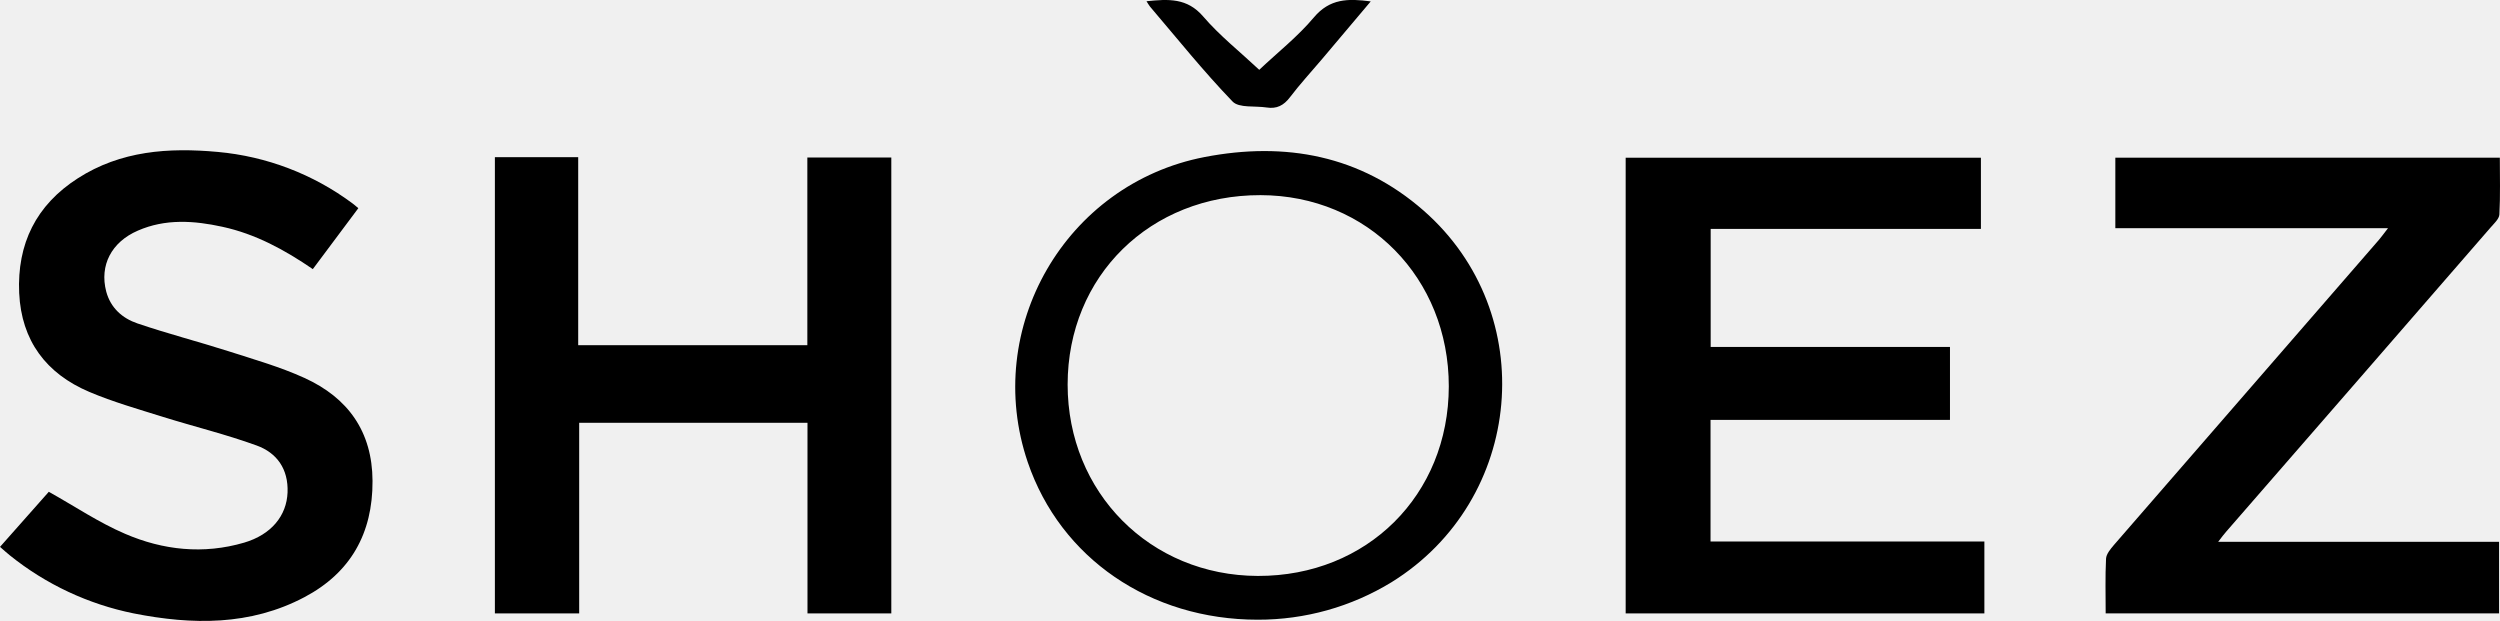
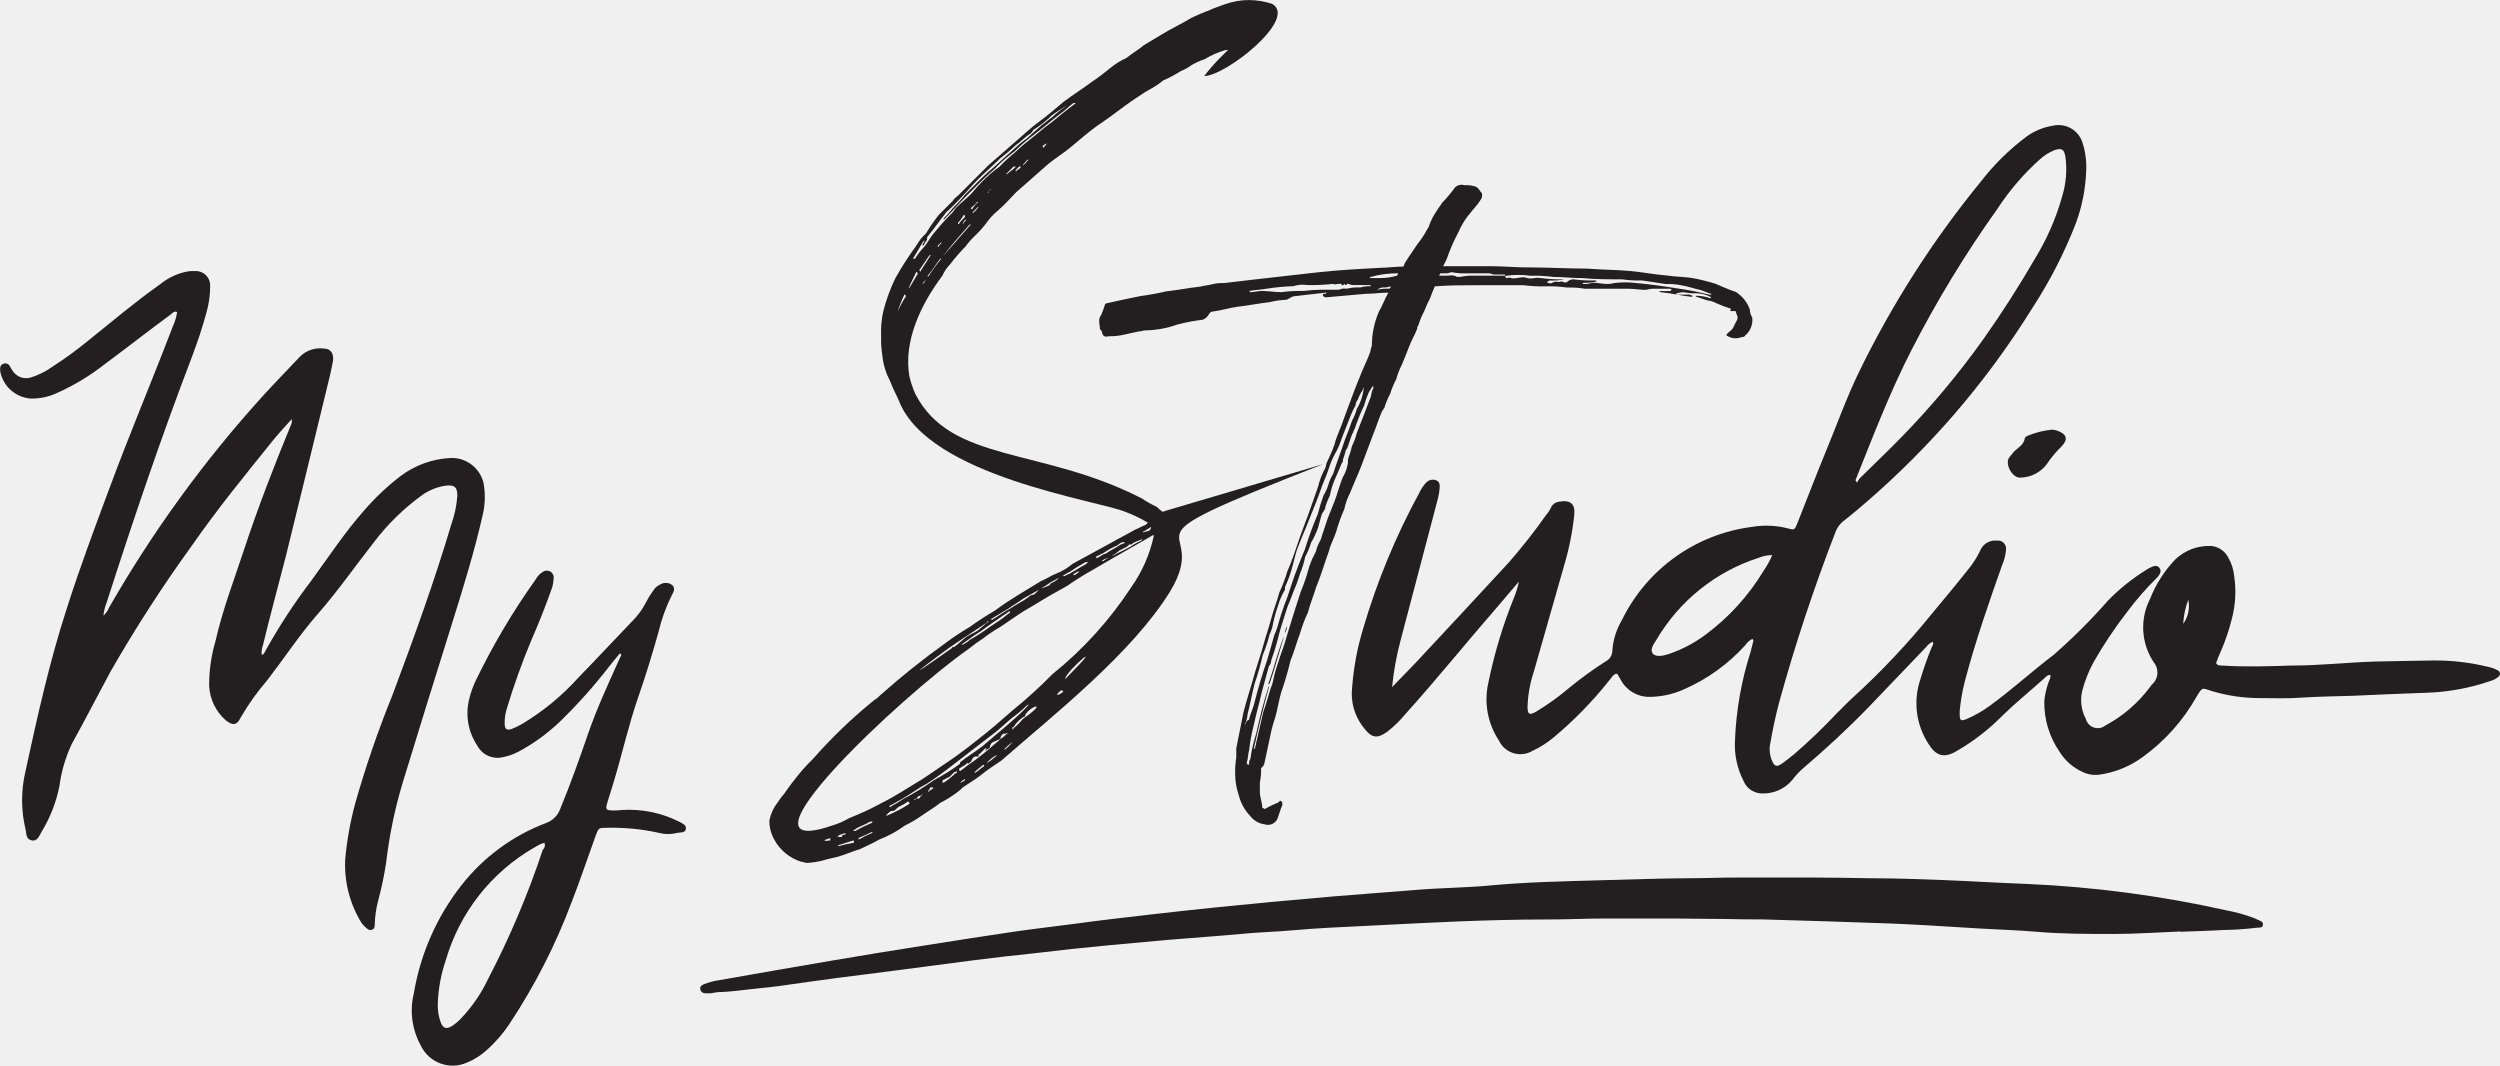
- <svg xmlns="http://www.w3.org/2000/svg" viewBox="0 0 912.91 226.75">
-   <defs>
-     <style>.cls-1{fill:#fff;}</style>
-   </defs>
-   <g id="Layer_2" data-name="Layer 2">
-     <g id="Objects">
-       <g id="_927fHW" data-name="927fHW">
-         <path class="cls-1" d="M712.06,153.33v-26.6H624.68V83.63h98.68v-26H593.62V224h131V197.73h-100v-44.4ZM180.71,57.39V224H211.5V154.39h83.36V224h30.62V57.51H294.81v68.54H211.14V57.39ZM872,83.34c-1.86,2.36-2.9,3.8-4.06,5.14q-48,55.26-96,110.54c-1.25,1.44-2.79,3.25-2.88,5-.34,6.6-.14,13.23-.14,20H912.57V197.85H810c1.4-1.75,2.19-2.8,3-3.79q48.19-55.47,96.39-110.93c1.28-1.48,3.17-3.15,3.26-4.82.37-6.91.16-13.85.16-20.73H772.44V83.34ZM0,199.7c1.37,1.18,2.44,2.19,3.58,3.09A105.55,105.55,0,0,0,48.83,224c21.3,4.21,42.52,4.55,62.37-5.95,16.83-8.91,24.92-23.29,24.84-42.42-.08-18.07-9-30.39-24.85-37.62-8.87-4-18.37-6.76-27.69-9.74-11.07-3.54-22.34-6.43-33.33-10.18-5.46-1.86-9.8-5.63-11.4-11.71C36.3,97,40.63,88.43,50.34,84.22c10.09-4.37,20.49-3.67,30.89-1.4,12.06,2.62,22.7,8.4,33,15.46L130.85,76c-.85-.71-1.44-1.25-2.09-1.73A97,97,0,0,0,79.48,55.47c-17.86-1.63-35.37-.48-51.05,9.6C13.22,74.84,6.25,89,7,107c.77,17.45,9.79,29.47,25.56,36.16,8.68,3.68,17.84,6.29,26.86,9.11,11.4,3.57,23.06,6.39,34.27,10.47,7.41,2.69,11.59,8.68,11.27,17.13s-5.93,15.41-15.85,18.33c-14.83,4.35-29.57,2.72-43.48-3.23-9.53-4.08-18.27-10-27.85-15.34ZM418.66.45a21.74,21.74,0,0,0,1.26,1.94C429.88,14,439.48,26,450.08,37.07c2.36,2.46,8.23,1.52,12.48,2.19,3.66.57,6.23-.78,8.5-3.76,3.63-4.76,7.7-9.19,11.58-13.77C488.5,14.8,494.35,7.85,500.55.51c-8.35-1.09-15.05-1-20.81,5.89s-13.09,12.65-19.91,19.09C452.76,18.86,445.38,13,439.35,6,433.48-.82,426.67-.37,418.66.45Z" />
-         <path d="M712.06,153.33H624.63v44.4h100V224h-131V57.59H723.36v26H624.68v43.1h87.38Z" />
-         <path d="M180.71,57.39h30.43v68.66h83.67V57.51h30.67V224H294.86V154.39H211.5V224H180.71Z" />
-         <path d="M872,83.34H772.44V57.58H912.85c0,6.88.21,13.82-.16,20.73-.09,1.67-2,3.34-3.26,4.82Q861.27,138.62,813,194.06c-.86,1-1.65,2-3,3.79H912.57V224H768.91c0-6.77-.2-13.4.14-20,.09-1.71,1.63-3.52,2.88-5q48-55.31,96-110.54C869.13,87.14,870.17,85.7,872,83.34Z" />
-         <path d="M0,199.7l17.82-20.12c9.58,5.36,18.32,11.26,27.85,15.34,13.91,6,28.65,7.58,43.48,3.23,9.92-2.92,15.52-9.82,15.85-18.33s-3.86-14.44-11.27-17.13c-11.21-4.08-22.87-6.9-34.27-10.47-9-2.82-18.18-5.43-26.86-9.11C16.83,136.42,7.81,124.4,7,107c-.79-18,6.18-32.11,21.39-41.88C44.11,55,61.62,53.84,79.48,55.47A97,97,0,0,1,128.76,74.3c.65.48,1.24,1,2.09,1.73L114.23,98.28c-10.3-7.06-20.94-12.84-33-15.46-10.4-2.27-20.8-3-30.89,1.4-9.71,4.21-14,12.73-11.57,22.16,1.6,6.08,5.94,9.85,11.4,11.71,11,3.75,22.26,6.64,33.33,10.18,9.32,3,18.82,5.7,27.69,9.74,15.86,7.23,24.77,19.55,24.85,37.62.08,19.13-8,33.51-24.84,42.42-19.85,10.5-41.07,10.16-62.37,5.95A105.55,105.55,0,0,1,3.58,202.79C2.44,201.89,1.37,200.88,0,199.7Z" />
-         <path d="M459.25,226.29c-39.24,0-72-22.46-83.95-57.5-16.65-48.9,13.79-101.63,64.55-111.44,29.56-5.71,57-.6,80,19.55,42.83,37.54,36.71,105.68-11.69,135.69A93.18,93.18,0,0,1,459.25,226.29Zm69.8-85.21c0-39.6-29.67-69.76-68.76-69.82-40.29-.06-70.4,29.51-70.43,69.15,0,39.44,30.14,69.8,69.47,69.9C499.19,210.41,529,180.8,529.05,141.08Z" />
-         <path d="M418.66.45c8-.82,14.82-1.27,20.69,5.55,6,7,13.41,12.86,20.48,19.49,6.82-6.44,14.09-12.16,19.91-19.09s12.46-7,20.81-5.89c-6.2,7.34-12.05,14.29-17.91,21.22-3.88,4.58-7.95,9-11.58,13.77-2.27,3-4.84,4.33-8.5,3.76-4.25-.67-10.12.27-12.48-2.19-10.6-11-20.2-23-30.16-34.68A21.74,21.74,0,0,1,418.66.45Z" />
-       </g>
-     </g>
+ <svg xmlns="http://www.w3.org/2000/svg" width="162.192" height="69.14" viewBox="0 0 162.192 69.14">
+   <g id="Artboard_1" data-name="Artboard 1" transform="translate(-12.44 -8.871)">
+     <path id="Path_70" data-name="Path 70" d="M195.424,121.339c-1.452.057-2.9.162-4.347.162-1.677,0-3.359,0-5.036-.146-1.16-.1-2.325-.131-3.49-.2s-2.419-.152-3.631-.219c-.784-.047-1.567-.084-2.346-.115l-4.289-.146q-2.011-.068-4.038-.12c-.778,0-1.567,0-2.346-.026-1.379,0-2.759-.037-4.143-.031h-3.694c-1.233,0-2.529.068-3.793.063-3.887,0-7.764.214-11.64.413-1.614.078-3.229.146-4.838.293-1.014.089-2.027.115-3.041.209-1.672.157-3.349.266-5.026.408-1.259.11-2.518.23-3.777.345q-2.437.227-4.864.522-1.938.2-3.866.444c-1.719.219-3.432.455-5.146.674-1.254.167-2.508.319-3.762.481s-2.5.345-3.756.522c-.444.057-.893.115-1.337.152-.878.084-1.75.23-2.612.246a3.837,3.837,0,0,0-.491.073,2.611,2.611,0,0,1-.449,0,.3.3,0,0,1-.272-.256c-.037-.162.068-.251.193-.308a4.18,4.18,0,0,1,1.045-.282q3.715-.658,7.424-1.29c1.985-.34,3.976-.658,5.961-.972s3.944-.622,5.919-.909c1.233-.178,2.476-.313,3.715-.481,1.646-.225,3.3-.418,4.948-.606,1.458-.162,2.91-.334,4.368-.475l3.474-.34q2.011-.188,4.028-.36c1.792-.152,3.584-.272,5.371-.423,1.567-.131,3.166-.136,4.739-.282,2.377-.225,4.759-.272,7.137-.34,1.98-.052,3.96-.125,5.945-.136,1.045,0,2.126-.052,3.192-.042h4.89c1.233,0,2.466.031,3.694.047,1.531,0,3.062.057,4.587.115,1.813.068,3.621.188,5.433.251a74.662,74.662,0,0,1,12.993,1.724,10.57,10.57,0,0,1,1.593.434,3.174,3.174,0,0,1,.366.152c.157.084.4.12.366.35s-.261.157-.418.183a19.487,19.487,0,0,1-2.142.146c-.93.057-1.865.078-2.8.115Z" transform="translate(-41.521 -52.037)" fill="#231f20" />
+     <path id="Path_71" data-name="Path 71" d="M31.358,52.139c-.434.491-.836.914-1.2,1.364-1.8,2.236-3.621,4.462-5.261,6.823a91.572,91.572,0,0,0-5.3,8.208c-.846,1.567-1.646,3.135-2.5,4.671a9.294,9.294,0,0,0-.8,2.727A9.059,9.059,0,0,1,15.141,78.9c-.152.251-.266.643-.643.564s-.34-.434-.4-.711a8.114,8.114,0,0,1-.031-3.657c.778-3.589,1.567-7.163,2.7-10.663.831-2.612,1.808-5.224,2.764-7.79,1.306-3.532,2.774-7,4.117-10.517a3.26,3.26,0,0,0,.282-.94c-.2-.089-.3.068-.408.152-1.426,1.045-2.842,2.163-4.279,3.223a14.629,14.629,0,0,1-3.187,1.912,3.788,3.788,0,0,1-1.64.324,2.179,2.179,0,0,1-1.954-1.719.956.956,0,0,1,0-.345.342.342,0,0,1,.585-.089c.073.115.131.24.209.35a1.045,1.045,0,0,0,1.165.444,5.052,5.052,0,0,0,1.452-.726,26.039,26.039,0,0,0,2.4-1.761c1.494-1.2,2.962-2.445,4.535-3.553a4.007,4.007,0,0,1,1.771-.841,2.152,2.152,0,0,1,.522-.031.935.935,0,0,1,.972,1.008,6.013,6.013,0,0,1-.251,1.724c-.256.956-.575,1.891-.925,2.821-2,5.224-3.8,10.548-5.517,15.888a3.433,3.433,0,0,0-.23.914,1.452,1.452,0,0,0,.366-.522,78.57,78.57,0,0,1,10.041-13.8c.773-.846,1.567-1.656,2.361-2.5a1.86,1.86,0,0,1,1.567-.5c.439,0,.637.371.549.857s-.219,1.045-.345,1.536c-.893,3.657-1.782,7.351-2.691,11.024-.5,1.938-1.024,3.871-1.5,5.825a1.426,1.426,0,0,0-.084.611c.157,0,.178-.12.219-.2a38.072,38.072,0,0,1,3.025-4.629c1.108-1.52,2.142-3.093,3.391-4.509a15.981,15.981,0,0,1,2.377-2.247,5.841,5.841,0,0,1,3.291-1.175,2.116,2.116,0,0,1,2.09,1.609,5.005,5.005,0,0,1-.052,2.09c-.522,2.309-1.217,4.571-1.923,6.828q-1.667,5.308-3.291,10.621a29.91,29.91,0,0,0-1.045,5.073,22.376,22.376,0,0,1-.522,2.5,6.577,6.577,0,0,0-.219,1.494c0,.157,0,.329-.188.392s-.3-.057-.413-.162a1.363,1.363,0,0,1-.272-.3,7.168,7.168,0,0,1-1.045-4.117,21.2,21.2,0,0,1,.643-3.6A68.233,68.233,0,0,1,37.9,70.038c1.369-3.657,2.7-7.314,3.814-11.06A6.933,6.933,0,0,0,42.11,57.1c0-.522-.152-.705-.695-.658a3.464,3.464,0,0,0-1.656.669,14.78,14.78,0,0,0-3.025,2.962c-1.233,1.567-2.351,3.187-3.657,4.676-1.191,1.364-2.184,2.873-3.281,4.3a16.054,16.054,0,0,0-1.745,2.45c-.251.522-.522.522-.972.167a3.187,3.187,0,0,1-1.071-2.247,10.068,10.068,0,0,1,.408-2.868c.455-2.032,1.207-3.971,1.855-5.945.9-2.727,1.938-5.407,3.03-8.061a.559.559,0,0,0,.057-.413Z" transform="translate(0 -16.07)" fill="#231f20" />
+     <path id="Path_72" data-name="Path 72" d="M77.075,85.1c-.219.266-.444.522-.658.8A33.959,33.959,0,0,1,73.2,89.511a12.252,12.252,0,0,1-2.722,1.975,3.657,3.657,0,0,1-.987.345,1.479,1.479,0,0,1-1.672-.752,3.762,3.762,0,0,1-.522-3.009,6.417,6.417,0,0,1,.4-1.155,45.541,45.541,0,0,1,3.939-6.651,1.2,1.2,0,0,1,.444-.455.449.449,0,0,1,.695.449,2.273,2.273,0,0,1-.094.564c-.413,1.176-.872,2.325-1.369,3.464a45.085,45.085,0,0,0-1.567,4.373A2.884,2.884,0,0,0,69.6,89.7c0,.324.157.413.465.3a5.3,5.3,0,0,0,.627-.3,15.977,15.977,0,0,0,3.715-3.056c1.181-1.207,2.325-2.45,3.49-3.657a4.581,4.581,0,0,0,.852-1.165,5.674,5.674,0,0,1,.486-.794,1.045,1.045,0,0,1,.481-.413.684.684,0,0,1,.763.063c.209.209.073.449-.037.648a10.878,10.878,0,0,0-.867,2.4c-.392,1.4-.82,2.8-1.3,4.18-.632,1.813-1.045,3.688-1.6,5.527-.136.449-.282.893-.413,1.337s-.115.522.408.522a2.924,2.924,0,0,0,.522-.031,7.262,7.262,0,0,1,3.715.752c.193.11.486.2.449.475s-.366.214-.58.261a2.252,2.252,0,0,1-1.149,0,14.137,14.137,0,0,0-3.412-.334c-.522,0-.522,0-.716.522-.522,1.442-1.008,2.894-1.567,4.331a39.214,39.214,0,0,1-4.018,7.863,8.845,8.845,0,0,1-1.526,1.75,4.394,4.394,0,0,1-1.228.763,2.286,2.286,0,0,1-3.009-1.113,4.7,4.7,0,0,1-.444-3.385,15.511,15.511,0,0,1,3.093-7.011,12.68,12.68,0,0,1,5.465-4.023,1.526,1.526,0,0,0,.94-.93c.663-1.6,1.238-3.223,1.8-4.854s1.29-3.2,2-4.78c.057-.12.11-.24.167-.366ZM72.19,97.389a1.2,1.2,0,0,0-.2.057c-.157.078-.313.152-.465.246a12.434,12.434,0,0,0-5.747,7.314,9.7,9.7,0,0,0-.522,2.915,3.223,3.223,0,0,0,.2,1.134c.152.371.345.434.684.246a3.134,3.134,0,0,0,.632-.522,9.764,9.764,0,0,0,1.74-2.534,56.758,56.758,0,0,0,3.558-8.4.408.408,0,0,0,.115-.444Z" transform="translate(-24.417 -33.84)" fill="#231f20" />
+     <path id="Path_73" data-name="Path 73" d="M182.907,60.871c.522-.559,1.081-1.1,1.609-1.667,2-2.142,4-4.289,5.982-6.442a37.9,37.9,0,0,0,2.408-3.067,2.037,2.037,0,0,0,.293-.428.664.664,0,0,1,.564-.434c.721-.125,1.045.136.967.878a18.422,18.422,0,0,1-.684,3.359q-.972,3.385-1.938,6.792a7.889,7.889,0,0,0-.408,2.283c0,.486.12.559.554.313a16.442,16.442,0,0,0,2.173-1.567,25.028,25.028,0,0,1,2.346-1.7.773.773,0,0,0,.428-.695,4.535,4.535,0,0,1,.622-1.985,10.935,10.935,0,0,1,8.464-6.045,5.533,5.533,0,0,1,2.3.1c.439.12.444.1.627-.355.6-1.5,1.165-3,1.782-4.493.752-1.808,1.4-3.657,2.267-5.418A63.064,63.064,0,0,1,221.1,28.077a15.485,15.485,0,0,1,2.973-2.931,3.981,3.981,0,0,1,1.708-.705,1.63,1.63,0,0,1,1.943,1.165,5.141,5.141,0,0,1,.219,1.782,10.972,10.972,0,0,1-.658,3.354,29.778,29.778,0,0,1-2.868,5.58,54.481,54.481,0,0,1-5.073,6.886,56.014,56.014,0,0,1-5.6,5.6c-.5.428-1,.862-1.52,1.259a1.625,1.625,0,0,0-.564.784A115.873,115.873,0,0,0,208.011,61.9c-.235.883-.413,1.776-.575,2.67a1.823,1.823,0,0,0,.115,1.045c.162.4.3.455.653.209.272-.183.522-.4.784-.6a37.091,37.091,0,0,0,2.811-2.7c.34-.319.648-.669,1-.977a49.312,49.312,0,0,0,5.167-5.486c.836-1,1.667-2,2.471-3.02a6.342,6.342,0,0,0,.69-1.16,1.045,1.045,0,0,1,1.014-.522.527.527,0,0,1,.6.606,3,3,0,0,1-.24.951c-.888,2.508-1.761,5.021-2.435,7.591a12.247,12.247,0,0,0-.329,1.891,1.7,1.7,0,0,0,0,.23c0,.408.078.455.444.308a7.529,7.529,0,0,0,1.515-.867c1.442-1.045,2.732-2.236,4.138-3.3a38.251,38.251,0,0,0,3.537-3.532,13.009,13.009,0,0,1,2.445-1.964,1.739,1.739,0,0,1,.251-.146c.209-.094.449-.235.627,0s0,.46-.146.627a19.56,19.56,0,0,0-1.985,2.278,27.974,27.974,0,0,0-2.158,3.244,8.48,8.48,0,0,0-.721,1.834,2.612,2.612,0,0,0,.235,1.813.8.8,0,0,0,1.275.428,8.72,8.72,0,0,0,2.889-2.492c.037-.042.063-.094.1-.136a1.045,1.045,0,0,0,.141-1.473,4.07,4.07,0,0,1-.24-4.106,7.884,7.884,0,0,1,1.656-2.581,3.182,3.182,0,0,1,2.3-.857,1.374,1.374,0,0,1,1.118.752,2.925,2.925,0,0,1,.387,1.212,6.86,6.86,0,0,1-.167,2.821,13.189,13.189,0,0,1-.695,2.038c-.125.261-.214.522-.313.778.11.188.261.146.387.157,1.51.1,3.02.047,4.535,0,1.823,0,3.657-.209,5.454-.261,1.243-.037,2.482-.037,3.72-.068a14.467,14.467,0,0,1,3.657.439,2.059,2.059,0,0,1,.491.183c.219.115.235.3.042.465a1.5,1.5,0,0,1-.522.256,14.048,14.048,0,0,1-3.986.747c-1.63.052-3.255.131-4.88.2-1.108.042-2.21.042-3.312.12-.93.068-1.865.037-2.79.031a10.778,10.778,0,0,1-3.1-.465c-.627-.2-.569-.272-.977.4a12.2,12.2,0,0,1-3.464,3.877,6.185,6.185,0,0,1-2.826,1.155,1.9,1.9,0,0,1-1.071-.167,3.385,3.385,0,0,1-1.515-1.322,5.585,5.585,0,0,1-.987-3.291,4.933,4.933,0,0,1,.246-1.134c.052-.178.183-.34.146-.559-.209,0-.313.157-.434.261-.893.8-1.839,1.567-2.691,2.4a13.954,13.954,0,0,1-2.79,2.184l-.251.146c-.773.423-1.264.251-1.745-.522a4.833,4.833,0,0,1-.522-4.18,21.5,21.5,0,0,1,.742-2.09c.042-.1.141-.193.057-.35a1.076,1.076,0,0,0-.428.35q-1.865,1.959-3.741,3.908c-1.353,1.395-2.779,2.711-4.258,3.971a4.635,4.635,0,0,0-.669.726,2.461,2.461,0,0,1-2.09.883,1.306,1.306,0,0,1-1.076-.789,5.1,5.1,0,0,1-.564-2.644,21.42,21.42,0,0,1,1.014-5.747c.068-.246.125-.486.183-.731,0,0-.031-.063-.063-.115a1.218,1.218,0,0,0-.465.413,11.682,11.682,0,0,1-3.986,2.868,5.58,5.58,0,0,1-2.257.486,2.09,2.09,0,0,1-1.844-1.118c-.073-.115-.136-.235-.2-.35a.118.118,0,0,1-.078-.047c-.24.084-.35.329-.522.522a25.429,25.429,0,0,1-3.537,3.615,6.15,6.15,0,0,1-1.369.872,1.537,1.537,0,0,1-2.194-.669,4.833,4.833,0,0,1-.684-3.735,31.344,31.344,0,0,1,1.614-5.4,6.049,6.049,0,0,0,.371-1.175c-.444.522-.883,1.045-1.332,1.567-2.038,2.341-3.986,4.765-6.066,7.069a7.038,7.038,0,0,1-1.17,1.128c-.585.413-.956.408-1.411-.167a3.553,3.553,0,0,1-.867-2.351,17.638,17.638,0,0,1,.752-4.232,44.721,44.721,0,0,1,3.621-8.751,2.612,2.612,0,0,1,.449-.674.6.6,0,0,1,.643-.162c.251.094.256.319.235.522a3.623,3.623,0,0,1-.1.632q-1.207,4.618-2.429,9.226a18.811,18.811,0,0,0-.554,3.046ZM213.079,47.6a1.332,1.332,0,0,1,.167-.277c.883-.872,1.782-1.724,2.649-2.612a53.745,53.745,0,0,0,5.407-6.463c1.2-1.693,2.309-3.443,3.344-5.224a15.909,15.909,0,0,0,1.735-3.986,6.019,6.019,0,0,0,.214-2.586c-.084-.491-.251-.585-.726-.418a3.187,3.187,0,0,0-.925.585,16.2,16.2,0,0,0-2.759,3.213,73.665,73.665,0,0,0-5.559,9.132c-1.411,2.748-2.513,5.627-3.657,8.495C212.979,47.444,213,47.465,213.079,47.6Zm-5.491,4.7a2.341,2.341,0,0,0-.888.172,11.933,11.933,0,0,0-6.625,5.3c-.172.277-.449.637-.261.9s.674.167,1.045.047a8.678,8.678,0,0,0,2.367-1.238,14.519,14.519,0,0,0,3.8-4.18,5.867,5.867,0,0,0,.559-1.019Zm26.645,4.462a1.975,1.975,0,0,0,.334-1.567,5.224,5.224,0,0,0-.329,1.546Z" transform="translate(-80.158 -7.415)" fill="#231f20" />
+     <path id="Path_74" data-name="Path 74" d="M264.663,62.22a2.612,2.612,0,0,1,.324.073c.622.225.711.575.24,1.045a7.022,7.022,0,0,0-.956,1.155,2.194,2.194,0,0,1-1.656.841c-.554.073-1.092-.935-.731-1.337.115-.125.209-.282.334-.4.261-.23.575-.408.648-.789,0-.094.115-.157.2-.193A5.506,5.506,0,0,1,264.663,62.22Z" transform="translate(-119.067 -25.477)" fill="#231f20" />
+     <path id="Path_75" data-name="Path 75" d="M143.934,38.974c-14.472,5.663-7.043,3.443-9.953,8.265-2.45,3.981-7.5,7.962-10.945,10.971-.46.308-.92.611-1.3.92s-.768.522-1.228.841l-.151.152a7.315,7.315,0,0,1-1.3.841c-.387.308-.768.522-1.228.846a7.454,7.454,0,0,1-1.045.611,7.314,7.314,0,0,1-1.682.92c-.387.23-.768.381-1.228.611-.522.152-.993.381-1.531.522-.308.073-.69.152-.92.23a5.543,5.543,0,0,1-.993.152c-.151,0-.23-.078-.387-.078a3.009,3.009,0,0,1-1.755-1.452,2.45,2.45,0,0,1-.308-1.228,2.753,2.753,0,0,1,.522-1.149,5.314,5.314,0,0,1,.46-.611c.308-.46.616-.841.919-1.223a11.557,11.557,0,0,1,.92-1,32.343,32.343,0,0,1,3.981-3.824,1.625,1.625,0,0,0,.381-.308,50.6,50.6,0,0,1,4.211-3.37,17.913,17.913,0,0,1,1.609-1.071,19.1,19.1,0,0,1,1.609-1.045c.919-.69,1.991-1.3,2.983-1.912.387-.157.69-.387,1.071-.522a3.877,3.877,0,0,0,1-.611l2.529-1.379c.522-.308.993-.522,1.531-.841.225-.078.455-.23.684-.308l.157-.152a.272.272,0,0,1-.157-.078,9.717,9.717,0,0,0-1.3-.611c-1.834-.763-12.784-2.3-14.7-7.194-.157-.387-.381-.768-.522-1.149-.078-.23-.23-.46-.3-.69a4.363,4.363,0,0,1-.261-1.123,6.469,6.469,0,0,1-.078-1.228,6.066,6.066,0,0,1,.152-1.682,11.453,11.453,0,0,1,.768-2.09,20.528,20.528,0,0,1,1.379-2.142,2.936,2.936,0,0,1,.611-.768,11.373,11.373,0,0,1,.825-1.2l.92-.919c.073-.152.23-.23.381-.381l1.912-1.912L124.014,18c.46-.381.92-.841,1.458-1.228s1.045-.841,1.6-1.3c.616-.46,1.228-.841,1.839-1.3.46-.3.841-.611,1.228-.92a4.221,4.221,0,0,1,.993-.611c.381-.308.763-.522,1.149-.841l1.149-.69c.611-.381,1.3-.69,1.912-1.071a13.023,13.023,0,0,1,1.223-.522c.308-.152.616-.23,1-.381a4.624,4.624,0,0,1,3.062,0c1.609,1-3.062,4.671-4.441,4.671a13.063,13.063,0,0,1,1-1.149l.46-.46a.073.073,0,0,0,.073-.078h-.152a5.523,5.523,0,0,0-1.364.6,4,4,0,0,0-.841.381,3.03,3.03,0,0,1-.69.381,7.894,7.894,0,0,1-1.149.611,4.54,4.54,0,0,1-.763.522,7.964,7.964,0,0,0-.846.522c-.225.152-.455.3-.763.522-.611.46-1.228.92-1.912,1.379-.522.381-1.076.841-1.609,1.3s-1.071.768-1.531,1.149l-2.09,1.839c-.381.381-.763.841-1.223,1.223a4.054,4.054,0,0,0-.768.841,6.792,6.792,0,0,1-.69.768,4.827,4.827,0,0,0-.611.69,12.924,12.924,0,0,0-.993,1.144,2.706,2.706,0,0,0-.522.768c-1.379,1.839-2.529,4.211-2.142,6.51a6.535,6.535,0,0,0,.381,1.144c2.3,4.519,8.192,3.448,14.7,6.792a6.212,6.212,0,0,0,.92.522c.157.078.23.23.387.308a.1.1,0,0,0,.152,0m-.69,1.531c-1.045.611-2.832,1.609-3.981,2.294a18.029,18.029,0,0,0-1.6,1c-.381.23-.841.46-1.223.69l-1.149.69c-.69.381-1.3.841-1.991,1.3a9.78,9.78,0,0,0-1.149.768,8.357,8.357,0,0,0-.841.611c-4.592,3.213-15.924,13.934-8.882,11.494a4.414,4.414,0,0,0,1.045-.46,17.973,17.973,0,0,0,2.147-1c.455-.225.841-.455,1.223-.684.611-.387,1.3-.768,1.839-1.149s1.149-.768,1.682-1.149,1.045-.768,1.609-1.228c.69-.522,1.379-1.144,2.09-1.761a30.824,30.824,0,0,0,2.612-2.372,24.368,24.368,0,0,0,5.13-5.663,9.075,9.075,0,0,0,1.447-3.3ZM111.929,63.314v-.073c-.152.073-.308.073-.381.152.157.078.235,0,.387,0Zm.763-.225a.282.282,0,0,1,.23-.078v-.078h-.073c-.078,0-.157.078-.23.078s-.157.078-.23.152c.078.005.157.005.3.005Zm.768.381v-.078c-.308.078-.69.23-1,.308v.073a6.917,6.917,0,0,1,1-.225Zm1.223-1.3h-.151a5.127,5.127,0,0,1-.611.3,2.09,2.09,0,0,0-.522.308h.157a9.322,9.322,0,0,1,1.071-.522Zm0,.684h-.073c-.308.157-.522.235-.841.387v.073h.073a3.752,3.752,0,0,1,.768-.381Zm2.377-1.912-.078-.078a3.438,3.438,0,0,1-.522.308c-.235.078-.308.381-.616.308a.073.073,0,0,1-.078.073l-.225.23h.073a8.958,8.958,0,0,0,1.452-.763Zm3.291-2.612c.46-.381.993-.69,1.452-1.045.522-.46,1-.841,1.531-1.3,1.761-1.531,1.531-1.531,1.3-1.3a8.413,8.413,0,0,1-.914.763c-.46.381-.846.768-1.228,1.045-.69.522-1.3,1-1.991,1.531s-1.452,1.149-2.3,1.687a6.271,6.271,0,0,0-.763.46,18.009,18.009,0,0,1-1.688.993l.078.078.078-.078a6.518,6.518,0,0,0,.763-.46,16.9,16.9,0,0,0,1.991-1.223,13.307,13.307,0,0,0,1.693-1.061Zm-3.521-30.3a.078.078,0,0,1-.078-.078,9,9,0,0,0-.46,1.149,7,7,0,0,1,.543-1Zm.763-1.452-.073-.078c-.684,1.374-.684,1.452.078.152Zm-.3-.919h.1a.078.078,0,0,0,.078-.078,5.5,5.5,0,0,1,.611-.763l.46-.69c.381-.46.768-.92,1.149-1.3a2.116,2.116,0,0,0,.381-.46c.308-.308.69-.611,1-.92a11.43,11.43,0,0,1,.914-.993,8.42,8.42,0,0,1,.919-.768,10.652,10.652,0,0,1,1-.92c.46-.46.993-.841,1.452-1.223a11.842,11.842,0,0,1,.972-.768c.46-.381.92-.763,1.452-1.149l.078-.073h-.151c-.308.23-.522.46-.846.69-.611.46-1.223.993-1.834,1.452a12.338,12.338,0,0,0-1.149,1,9.064,9.064,0,0,0-1.3,1.144c-.616.522-1.149,1.076-1.761,1.688-.46.46-.92.993-1.379,1.452l-.152.157v-.089c.23-.23.46-.522.684-.768a6.66,6.66,0,0,0,.69-.763l.768-.768a13.249,13.249,0,0,1,1.071-.993c.522-.46,1-.92,1.531-1.379.308-.308.611-.46.841-.69s.522-.46.768-.69c.23-.152.46-.381.69-.522.23-.23.46-.387.611-.522.151-.073.308-.23.46-.308-.381.235-.768.46-1.071.69a7.591,7.591,0,0,1-1.228.967.6.6,0,0,1-.3.308c-.308.225-.522.455-.841.684a12.055,12.055,0,0,1-1,.846c-.46.46-1,.92-1.452,1.374s-.69.768-1,1.076a14.785,14.785,0,0,1-1.071,1.071c-.152.23-.308.381-.46.611-.23.3-.522.69-.768.993v.157a1.63,1.63,0,0,0-.225.381.078.078,0,0,1-.078-.078l.078-.073c0-.078,0-.078.073-.157h-.073Zm.622,34.753a.078.078,0,0,0-.078.078h-.073c-.078,0-.157.073-.23.152s-.078.078-.157.078v.073c.078-.073.157-.073.157-.152.152.152.23-.078.3-.152a.078.078,0,0,0,.078-.078Zm-.152-33.917c.23-.381.455-.69.684-1.071h-.073c-.23.308-.46.69-.69,1,.068,0,.068,0,.068.073Zm2.064,24.424c0-.078.078-.078.152-.078.308-.23.522-.46.846-.69.23-.152.46-.23.69-.381.152-.152.381-.308.522-.46.078,0,.078-.078.152-.078v-.063a.073.073,0,0,0-.073.073l-.69.46-1.379.92c-.69.449-4.671,3.438-.23.3Zm-1.682-23.965a1.045,1.045,0,0,1-.23.308c.068.078.219-.23.219-.308Zm.993-1.3h-.073c-.308.381-.522.768-.846,1.149h.078a11.463,11.463,0,0,1,.831-1.144Zm-.522,34.377a.078.078,0,0,0-.078-.078h-.1c-.073.078-.073.152-.152.23v.078a.961.961,0,0,1,.308-.23Zm.522-35.37V24.58c-.073.078-.152.152-.23.23v.078h.052c0-.078.094-.157.167-.23Zm1,34.372v-.152c-.078.078-.078.078-.157.078l-.3.3-.46.23c0,.078,0,.152-.078.152h.157a5.225,5.225,0,0,0,.763-.611Zm.914-35.6h-.078c-.611.69-1.223,1.379-1.761,2.09Zm-.387-.611h-.073a3.8,3.8,0,0,1-.381.522.073.073,0,0,0,.073.073c0-.073.078-.152.152-.23s.157-.152.23-.23Zm2.68,33.687a.078.078,0,0,0,.078-.078h-.078l-.073.078c-.078-.078-.078-.078-.157,0a.4.4,0,0,0-.152.3c-.152.078-.381.157-.522.23a.408.408,0,0,0-.151.308c0,.073-.23.152-.308.23,0-.078,0-.078.078-.078v-.078h-.078l-.381.387h-.073a.11.11,0,0,1,0,.152c-.308-.078-.387.152-.46.308-.078.073-.157.152-.23.152v-.078l-.157.157c-.152.073-.23.152-.381.225v.157h.078c.23-.157.381-.308.611-.46.46-.308.92-.69,1.3-1,.23-.23.46-.381.69-.611a1.384,1.384,0,0,0,.36-.3Zm-2.68,2.9a1.108,1.108,0,0,0-.3.23h.073c.078-.073.157-.073.23-.152ZM123.5,48.545a1.118,1.118,0,0,1-.308.225c-.46.308-1,.69-1.531,1.076-.381.23-.768.522-1.228.841h.094a1.568,1.568,0,0,0,.46-.308,12.164,12.164,0,0,0,1.3-.841l.69-.46c.23-.152.381-.308.611-.46v-.073Zm-2.973-25.187v.073a1.013,1.013,0,0,1,.23-.3h-.078C120.586,23.2,120.586,23.279,120.529,23.358Zm.611-.92a1.907,1.907,0,0,1,.387-.46h-.078c-.078.152-.23.23-.381.381v.078Zm.387-.078v-.078l-.387.387h.078a1.55,1.55,0,0,0,.287-.308Zm.381,36.138h-.078c-.151.152-.381.3-.522.46v.073c.23-.152.381-.308.611-.46Zm.841-.616h-.078a2.09,2.09,0,0,0-.611.522,4.131,4.131,0,0,0,.611-.46Zm-.381-36.744h-.078c0,.073-.078.152-.152.23h.073c-.021-.078.057-.157.136-.23Zm-.078,27.94h.151c.387-.23.768-.522,1.228-.763.308-.23.69-.387.993-.616.157-.073.23-.23.387-.23s.3-.23.46-.381a4.618,4.618,0,0,0,.611-.23c.073,0,.073-.152.151-.152a1.62,1.62,0,0,0,.381-.23.569.569,0,0,1,.308-.152v-.078h.152a.272.272,0,0,0,.157-.078c.152-.073.23-.073.3-.152.308-.152.611-.381.92-.522.078-.073.152-.152.23-.152h-.23a11.015,11.015,0,0,0-.993.611,3.275,3.275,0,0,0-.522.308v.078c-.152,0-.23.073-.308.073s-.073.078-.151.078a4.179,4.179,0,0,0-.611.381c-.157.078-.23.157-.381.23-.387.23-.69.381-1.076.611-.3.23-.611.387-.914.616-.387.23-.768.455-1.149.69a.073.073,0,0,1-.115.057Zm1.531,7.889a3.715,3.715,0,0,0-.611.522h.078a3.656,3.656,0,0,0,.512-.522Zm.157-37.287h-.157l-.46.46v.078a.078.078,0,0,1,.078-.078c.151-.152.308-.23.46-.381Zm.611,35.6c0,.078,0,.078-.078.078a1.975,1.975,0,0,0-.69.69h-.073V56.2a.073.073,0,0,0,.073-.078,4.493,4.493,0,0,0,.611-.611c1.74-1.223.439-.841.136-.23Zm-.308-35.526v-.078h-.094l-.225.23v.078c.073,0,.073,0,.073-.078.073.005.152-.073.225-.146Zm.522-.522h-.094c-.078.152-.23.23-.308.387.167-.089.24-.23.4-.4Zm1.149-1.071-.078.078c-.078,0-.078.073-.157.073v.078l.078.078c0-.078.078-.157.157-.23Zm.993,35.526c-.078-.073-.078,0-.078,0-.695.6.533-.016.073-.016Zm.23-.763c0-.078.078,0,.078-.078,2.826-2.847-.005-.475-.084.063Zm.841-6.969c-.078,0-.152.078-.3.157v.073h.073c.078-.073.23-.152.308-.23Zm1.149-.92a.1.1,0,0,0,.152,0c.152-.073.23-.152.387-.225h.073c.308-.23.69-.387,1-.616.073,0,.152-.073.23-.073a.073.073,0,0,1,.073-.078h-.1c-.23,0-.308.152-.46.23a4.6,4.6,0,0,0-.841.46l-.46.23a.073.073,0,0,0-.057.057Zm1-.073c-.157.073-.387.152-.522.23a.078.078,0,0,0-.078.078h.078a3.5,3.5,0,0,1,.517-.324Zm.993-.611-.46.23a3.354,3.354,0,0,1-.522.381c.152-.078.225-.078.3-.152l.919-.46a3.056,3.056,0,0,1,.69-.387c.073-.073.073-.073.073-.152l-.073.078c-.157.073-.23.073-.381.152a.637.637,0,0,0-.23.152H131.4c-.078,0-.078,0-.152.078Zm1.045-.92c.152-.078.308-.078.46-.152,0-.078.078-.078.078-.157s-.078-.078-.078,0a1.817,1.817,0,0,0-.381.23c-.057-.016-.057-.016-.057.068Z" transform="translate(-45.625)" fill="#231f20" />
+     <path id="Path_76" data-name="Path 76" d="M190.838,41.624a.282.282,0,0,1-.23.078,1,1,0,0,1-.92-.078c-.078,0-.078-.078,0-.152.152-.157.308-.23.381-.387s.157-.3.23-.46a.348.348,0,0,0,0-.381c-.078-.152,0-.23-.152-.23h-.23l-.078-.073h.078v-.078a8.935,8.935,0,0,1-.993-.381,1.431,1.431,0,0,0-.522-.157l-.69-.23a.073.073,0,0,1-.078-.073h.078a2.685,2.685,0,0,1,.841.152h.12c-.073,0-.073-.078-.073-.078a2.126,2.126,0,0,0-1.149-.23c-.23,0-.46-.073-.69-.073a3.58,3.58,0,0,0-.381.073v.078h.726a.444.444,0,0,1,.3.078h.078a.073.073,0,0,0-.078.073c-.69-.073-1.3-.23-1.991-.3-.073,0-.073,0-.152-.078h.69c.078,0,.078-.078.151-.078-.073,0-.073-.073-.151-.073h-1.149c-.152,0-.308.073-.46.073-.3,0-.69-.073-1.071-.073h-2.832a5.674,5.674,0,0,0-1.149-.078,8.145,8.145,0,0,0-1.379-.078,9.665,9.665,0,0,1-1.452-.073h-3.135c-.841,0-1.682,0-2.612.073a7.788,7.788,0,0,0-.308.768,7.72,7.72,0,0,0-.381.841,4.576,4.576,0,0,0-.381.92.277.277,0,0,0-.078.23c-.152.381-.381.763-.522,1.149s-.308.763-.46,1.149a5.061,5.061,0,0,0-.387.993,4.9,4.9,0,0,0-.381.919,4.45,4.45,0,0,0-.381.92c-.078.073-.078.152-.157.23-.225.522-.381,1.045-.611,1.6l-.69,1.839c-.23.611-.522,1.228-.763,1.839a4.18,4.18,0,0,0-.381,1.071,10.211,10.211,0,0,0-.522,1.452c-.151.46-.381.846-.46,1.228-.308.841-.522,1.609-.841,2.372-.152.522-.381,1.045-.522,1.609a9.982,9.982,0,0,0-.522,1.379c-.23.611-.387,1.223-.616,1.761a20.564,20.564,0,0,1-.611,2.09c-.152.522-.23,1.076-.381,1.609-.078.23-.152.46-.23.763-.151.69-.308,1.458-.46,2.147,0,.073-.073.152-.073.23l-.157.152a3.656,3.656,0,0,1-.078.92V71.2c0,.387.157.69.157,1.045a.251.251,0,0,1,.151.078,7.012,7.012,0,0,1,.768-.381c.073,0,.152-.078.23-.157a.167.167,0,0,1,.152.157.444.444,0,0,1-.078.3c-.073.23-.151.46-.23.69a.679.679,0,0,1-.841.381,1.4,1.4,0,0,1-.919-.522,3.04,3.04,0,0,1-.763-1.379,4.242,4.242,0,0,1-.23-1.379,5.278,5.278,0,0,1,.073-1.045v-.611c.157-.768.308-1.531.46-2.3.23-.914.522-1.761.768-2.675.152-.522.381-1.149.522-1.687s.381-1.223.522-1.761.381-1.149.522-1.682a9.981,9.981,0,0,0,.522-1.379c.308-.69.522-1.379.768-2.09s.522-1.374.763-2.09c.157-.46.308-.846.46-1.306a4.623,4.623,0,0,1,.381-1.045,1.045,1.045,0,0,0,.157-.46c.152-.3.23-.522.381-.841a4.223,4.223,0,0,0,.23-.69c.151-.455.381-.914.522-1.374.225-.616.46-1.228.684-1.839.157-.381.308-.768.46-1.149s.387-.841.522-1.223c.078-.157.078-.387.152-.522a5.559,5.559,0,0,1,.46-2.22c.23-.381.381-.841.611-1.223-.522,0-.993.073-1.452.073l-2.612.23a.282.282,0,0,1-.157-.073c-.073-.157,0-.157.078-.157s.078,0,.152-.073h-.11l-1.991.23c-.152,0-.308.152-.522.23a5.089,5.089,0,0,0-1.076.152c-.69.078-1.452.23-2.142.308-.522.073-.993.23-1.531.3-.152,0-.23.078-.308.23a.773.773,0,0,1-.381.308,11.621,11.621,0,0,0-1.609.3,6.515,6.515,0,0,1-2.09.387c-.157,0-.308.073-.46.073-.381.078-.69.157-1.045.23a4.151,4.151,0,0,1-.919.078.277.277,0,0,1-.381-.152.4.4,0,0,0-.157-.308c0-.308-.152-.611.078-.919a5.117,5.117,0,0,0,.23-.611.157.157,0,0,1,.152-.152c.69-.157,1.379-.308,2.147-.46a16.85,16.85,0,0,0,1.682-.308c.763-.078,1.452-.23,2.22-.308.23-.073.46-.073.763-.152a2.545,2.545,0,0,1,.768-.078l1.912-.225,4.059-.46c1.379-.157,2.753-.23,4.211-.308.46,0,.92-.078,1.452-.078.078-.073.078-.23.152-.3.235-.381.522-.768.768-1.149a6.235,6.235,0,0,0,.611-.919c.078-.152.157-.23.157-.308a4.1,4.1,0,0,1,.522-.993c.078-.152.23-.308.308-.46a9.586,9.586,0,0,0,.841-1,.6.6,0,0,1,.611-.152,2.09,2.09,0,0,1,.69.078c.23.073.308.308.46.46,0,.152,0,.308-.078.381a3.8,3.8,0,0,1-.46.611c-.151.157-.23.308-.381.46a4.88,4.88,0,0,0-.611,1.045,12.184,12.184,0,0,0-.768,1.761c-.073.157-.152.308-.23.46h3.067c.841,0,1.6.078,2.45.078,1.3,0,2.523.078,3.824.078.919.073,1.839.073,2.758.152.841.078,1.6.23,2.45.3.522.078,1.071.078,1.6.157a11.984,11.984,0,0,1,1.536.381c.381.152.841.381,1.3.522a2.21,2.21,0,0,1,.914,1.149,1.045,1.045,0,0,0,.157.522,1.322,1.322,0,0,1-.475,1.17ZM158.447,66.811c0-.152.078-.23.23-.308v-.073c.078-.308.23-.611.308-.92.23-.92.522-1.917.841-2.832.152-.522.308-1.045.46-1.609a5.12,5.12,0,0,0,.23-.611,16.481,16.481,0,0,1,.611-1.839c.151-.46.308-.919.46-1.379.23-.611.46-1.223.69-1.761a23.868,23.868,0,0,1,.841-2.294,11.416,11.416,0,0,1,.381-1.228,2.67,2.67,0,0,0,.308-.69,2.67,2.67,0,0,1,.308-.69c.23-.763.522-1.452.763-2.22.152-.381.308-.763.46-1.223a3.375,3.375,0,0,0,.308-.768,3.213,3.213,0,0,0,.46-1.452c0,.078-.078.152-.078.23a2.4,2.4,0,0,0-.308.611.606.606,0,0,0-.152.381,4.241,4.241,0,0,0-.3.616c-.235.611-.522,1.3-.768,1.991-.152.381-.381.69-.522,1.071s-.23.69-.381,1.045c-.23.522-.381,1.045-.611,1.609-.152.381-.308.763-.46,1.149-.23.611-.522,1.223-.768,1.912-.152.46-.23.92-.381,1.379a6.88,6.88,0,0,1-.381.993c0,.152,0,.23-.078.308a4.758,4.758,0,0,0-.381.92,9.928,9.928,0,0,0-.381,1.452c-.078.152-.078.308-.157.381a9.454,9.454,0,0,1-.455,1.379,17.816,17.816,0,0,1-.522,1.839c-.078.3-.152.611-.23.993s-.152.69-.23,1a1.876,1.876,0,0,1-.151.611l.073.078Zm8.286-21.9h-.078c-.073.152-.152.23-.23.381a5.828,5.828,0,0,0-.3.841,13.787,13.787,0,0,0-.616,1.531c-.073.078-.073.235-.151.308-.152.381-.23.69-.381,1.071V48.9c-.078.308-.151.522-.23.768a.266.266,0,0,1-.078.225c-.151.387-.3.69-.46,1.076a4.8,4.8,0,0,0-.3.993,5.222,5.222,0,0,0-.308.768v.089c-.078.157-.152.23-.23.387-.073.3-.152.522-.23.841a5.146,5.146,0,0,1-.46.993,4.577,4.577,0,0,1-.381.92A5.513,5.513,0,0,1,161.984,57c-.073.23-.152.46-.23.69-.23.522-.381,1-.611,1.531-.152.522-.381,1.149-.522,1.687a16.524,16.524,0,0,1-.522,1.761.606.606,0,0,1-.152.381c-.157.522-.308,1.149-.46,1.682-.157.69-.381,1.458-.522,2.147a11.547,11.547,0,0,0-.3,1.6c-.078.308-.078.616-.157.841,0,.078.078.078.078.157l.078-.078c0-.152,0-.23.073-.3a10.653,10.653,0,0,1,.387-1.687c.225-.993.46-1.991.763-2.91,0-.073,0-.073.078-.152-.381,1.379-.69,2.68-1,4.059h.078c0-.157.078-.23.078-.387.152-.684.3-1.3.46-1.991.225-.611.381-1.3.611-1.912a9.049,9.049,0,0,1,.381-1.379c.152-.522.381-1.045.522-1.6.3-1,.611-1.991.914-2.91a11.3,11.3,0,0,0,.522-1.531,5.62,5.62,0,0,1,.23-.616l.23-.46a3,3,0,0,1,.308-.763l.455-1.379c.157-.381.308-.763.46-1.149s.308-.993.522-1.531a2.268,2.268,0,0,0,.3-.763c.078-.157,0-.381.078-.522a6.247,6.247,0,0,0,.23-.763,4.013,4.013,0,0,0,.308-.841c.3-.768.611-1.536.919-2.377a1.369,1.369,0,0,1,.152-.522Zm-.152-6.51-.078-.073h-1a.679.679,0,0,1-.381-.078h-.078c-.073,0-.073.078-.073.078h-.078c0-.157-.073,0-.152,0,0,0-.078,0-.078.073v-.152h-.23c-.073,0-.23.078-.3,0a12.444,12.444,0,0,1-1.687.078,1.975,1.975,0,0,0-.92.073,13.443,13.443,0,0,0-1.682.157c-.381.073-.763.073-1.149.152v.078h.078c.23,0,.46-.078.69-.078.46,0,.841.078,1.3.078a9.028,9.028,0,0,1,1.452-.078,10.057,10.057,0,0,1,1.531-.078h.69c.078,0,.23-.073.308-.073h.3a2.58,2.58,0,0,1,.768-.078h.078a1.86,1.86,0,0,1,.611-.078ZM160.9,61.069v.152l-.69,2.3c-.073.23-.152.46-.23.69h-.073c.073-.23.152-.46.23-.69.23-.768.46-1.531.763-2.372Zm.23-.611a1.087,1.087,0,0,1-.152.46,1.113,1.113,0,0,1,.152-.46Zm5.36-22.585h.763a3.8,3.8,0,0,0,1-.157.251.251,0,0,0,.078-.152,6.551,6.551,0,0,0-1.761.23A.078.078,0,0,0,166.492,37.873Zm1.285.69a.272.272,0,0,0,.078-.157,1.479,1.479,0,0,1-.522.078c-.151,0-.23.078-.381.152a3.255,3.255,0,0,1,.825-.073Zm7.429-.846h.073c0-.073,0-.073-.073-.073h-.695a.93.93,0,0,0-.455-.078h-1.379a3.569,3.569,0,0,1-.841-.073c-.157,0-.23.073-.308.073h-.46c0,.078-.073.078-.073.152h.455c.23,0,.46-.073.69.078h.23a3.657,3.657,0,0,1,.92-.078Zm13.469,1.228c-.073-.078-.073-.078-.152-.078a6.223,6.223,0,0,0-.611-.23c-.381-.073-.768-.23-1.228-.3a4.221,4.221,0,0,0-.993-.078l-1.531-.23a7.763,7.763,0,0,1-1.3-.073c-.841,0-1.687,0-2.529-.078-.69,0-1.3-.078-1.912-.078a10.056,10.056,0,0,0-1.531-.078,5.366,5.366,0,0,0-1.531,0,.078.078,0,0,0-.078.078l.078.078c.073,0,.23-.078.3,0,.387.078.69-.157,1.076,0,.3.078.522-.078.841,0h.073a9.091,9.091,0,0,0,1.458.078,3.589,3.589,0,0,1-.919.073.251.251,0,0,0-.152.078c-.078,0,0,.073,0,.073s.23.078.3,0c.23-.152.381,0,.522-.073s.3.152.46,0a.57.57,0,0,1,.381-.152,9.191,9.191,0,0,0,1.452.073l.078.078h-.078a2.968,2.968,0,0,1-.763.073.078.078,0,0,0-.078.078h.23c.152,0,.308-.078.46-.078.308,0,.611.078.919.078s.381-.078.611-.078a5.225,5.225,0,0,1,1.071,0c1,.078,1.991.23,2.988.387a16.5,16.5,0,0,1,1.912.381Z" transform="translate(-65.184 -10.962)" fill="#231f20" />
  </g>
</svg>
